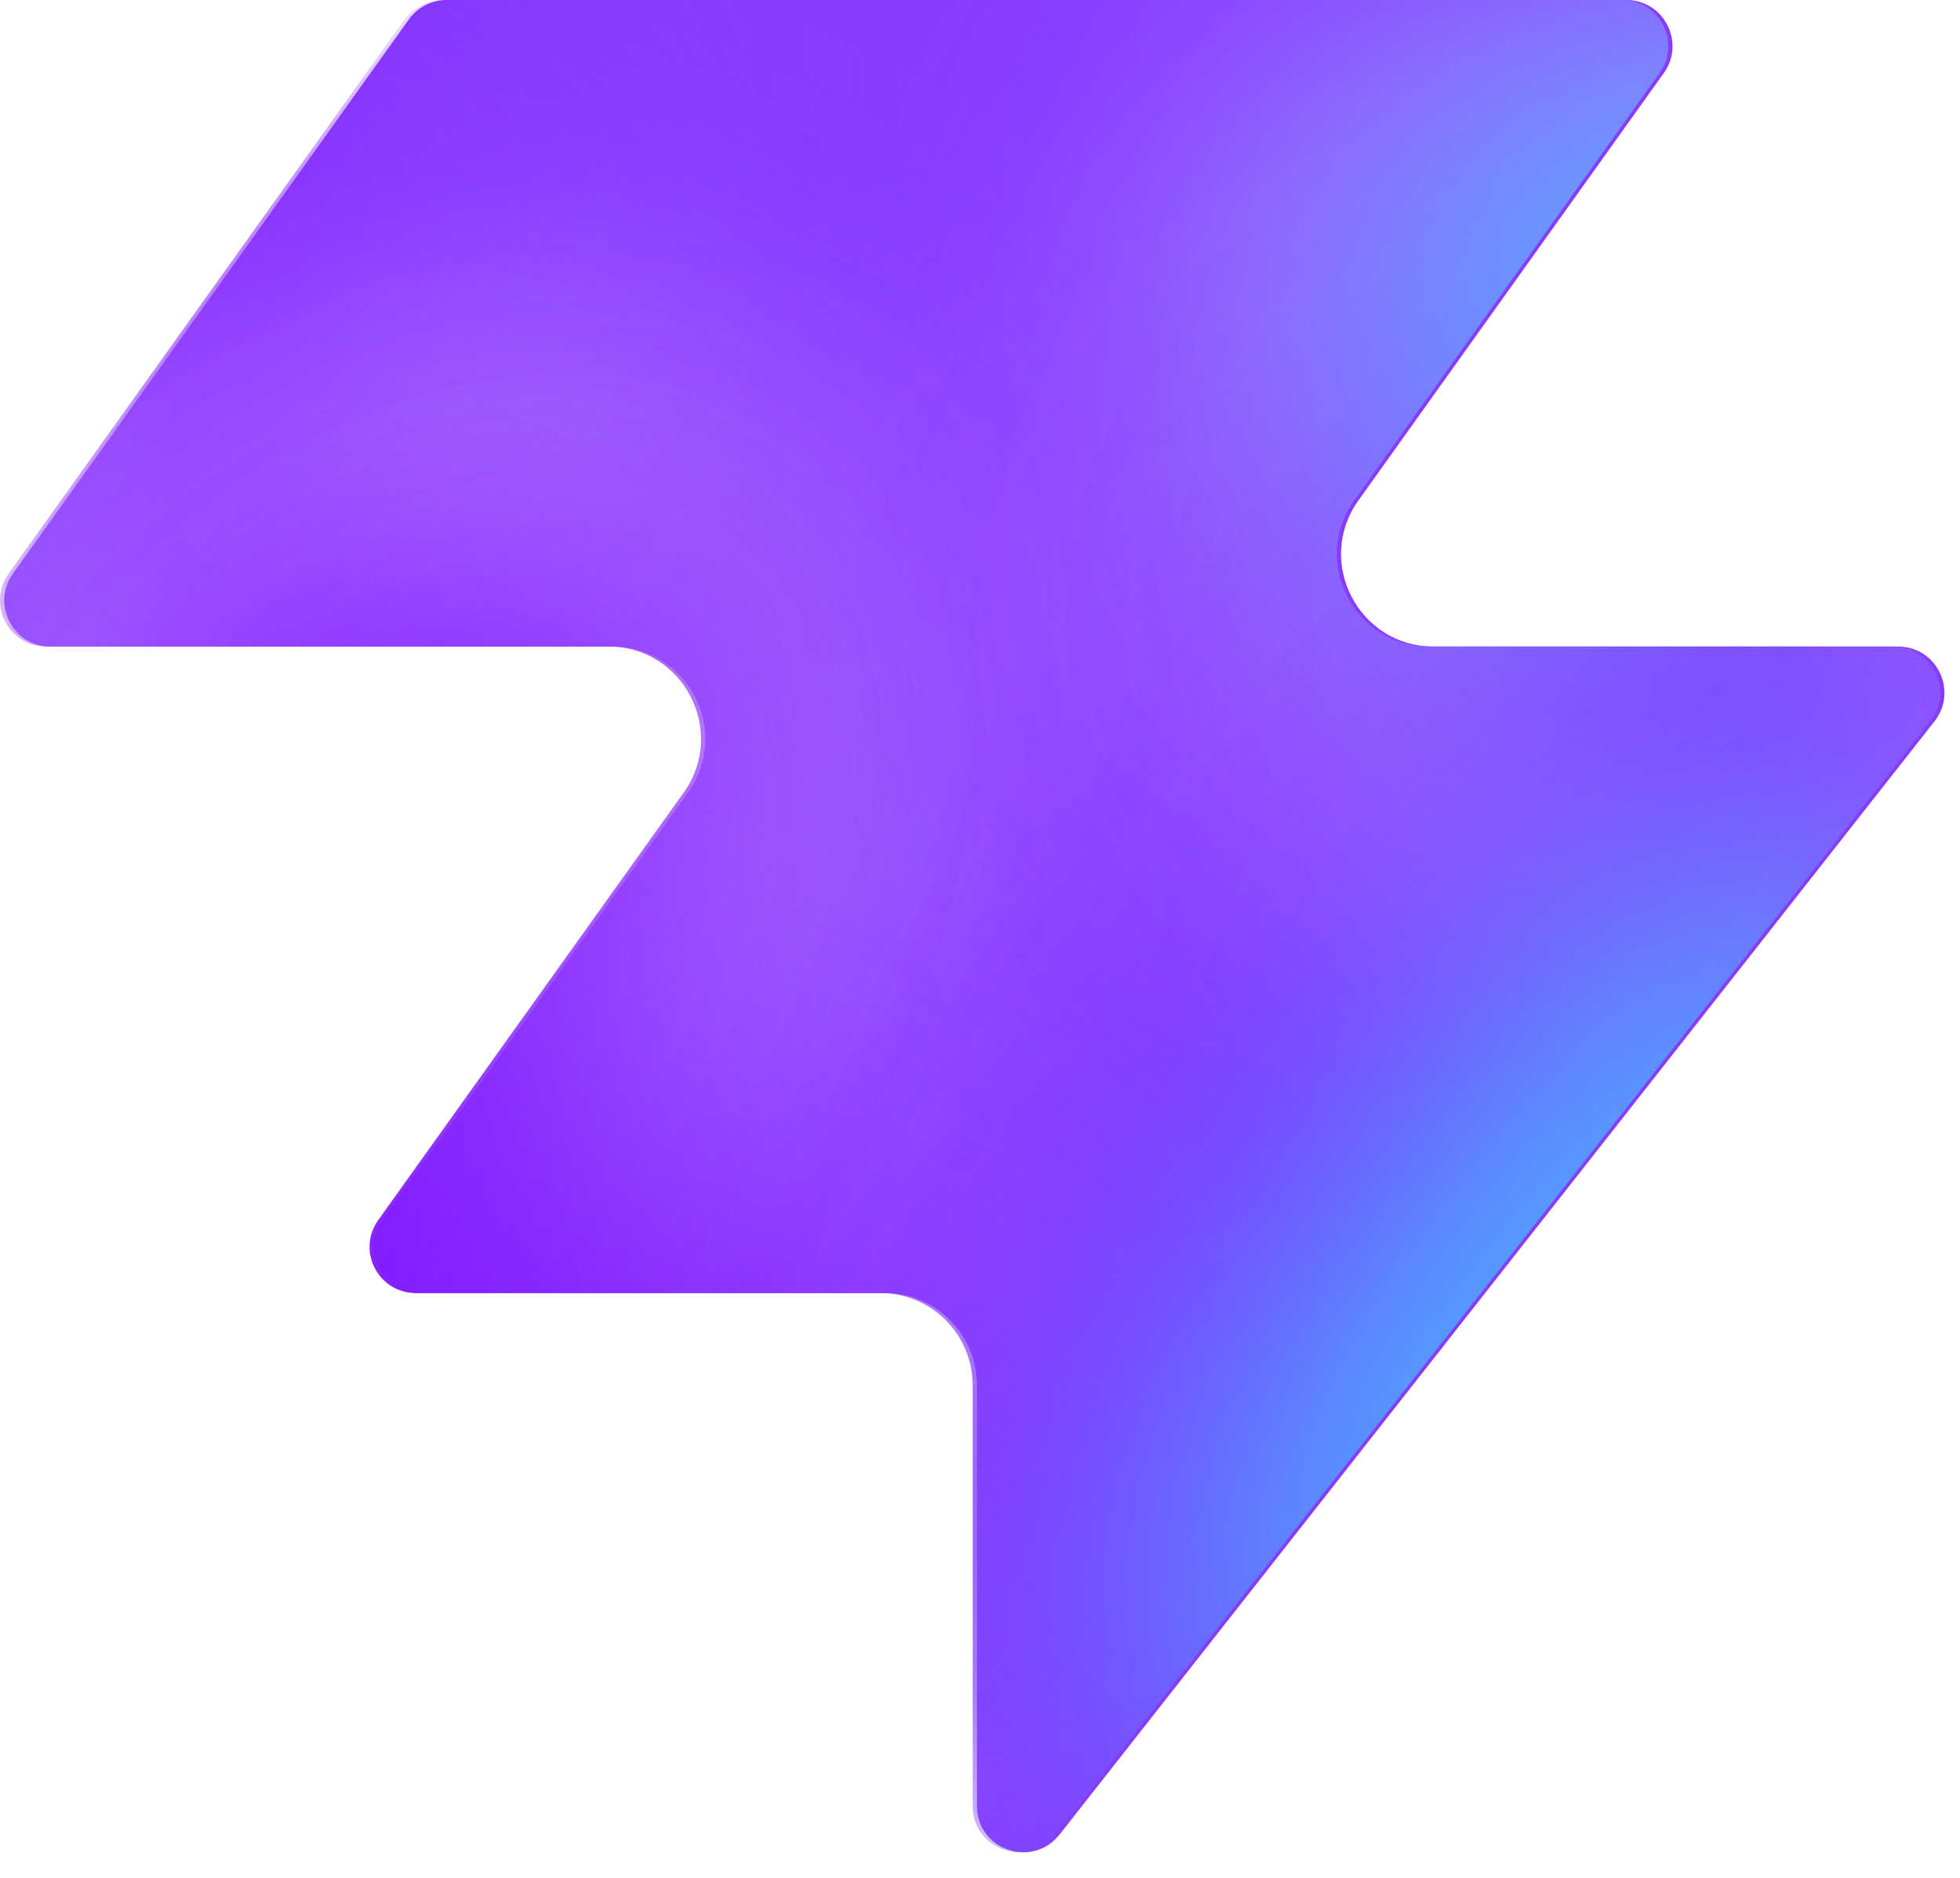
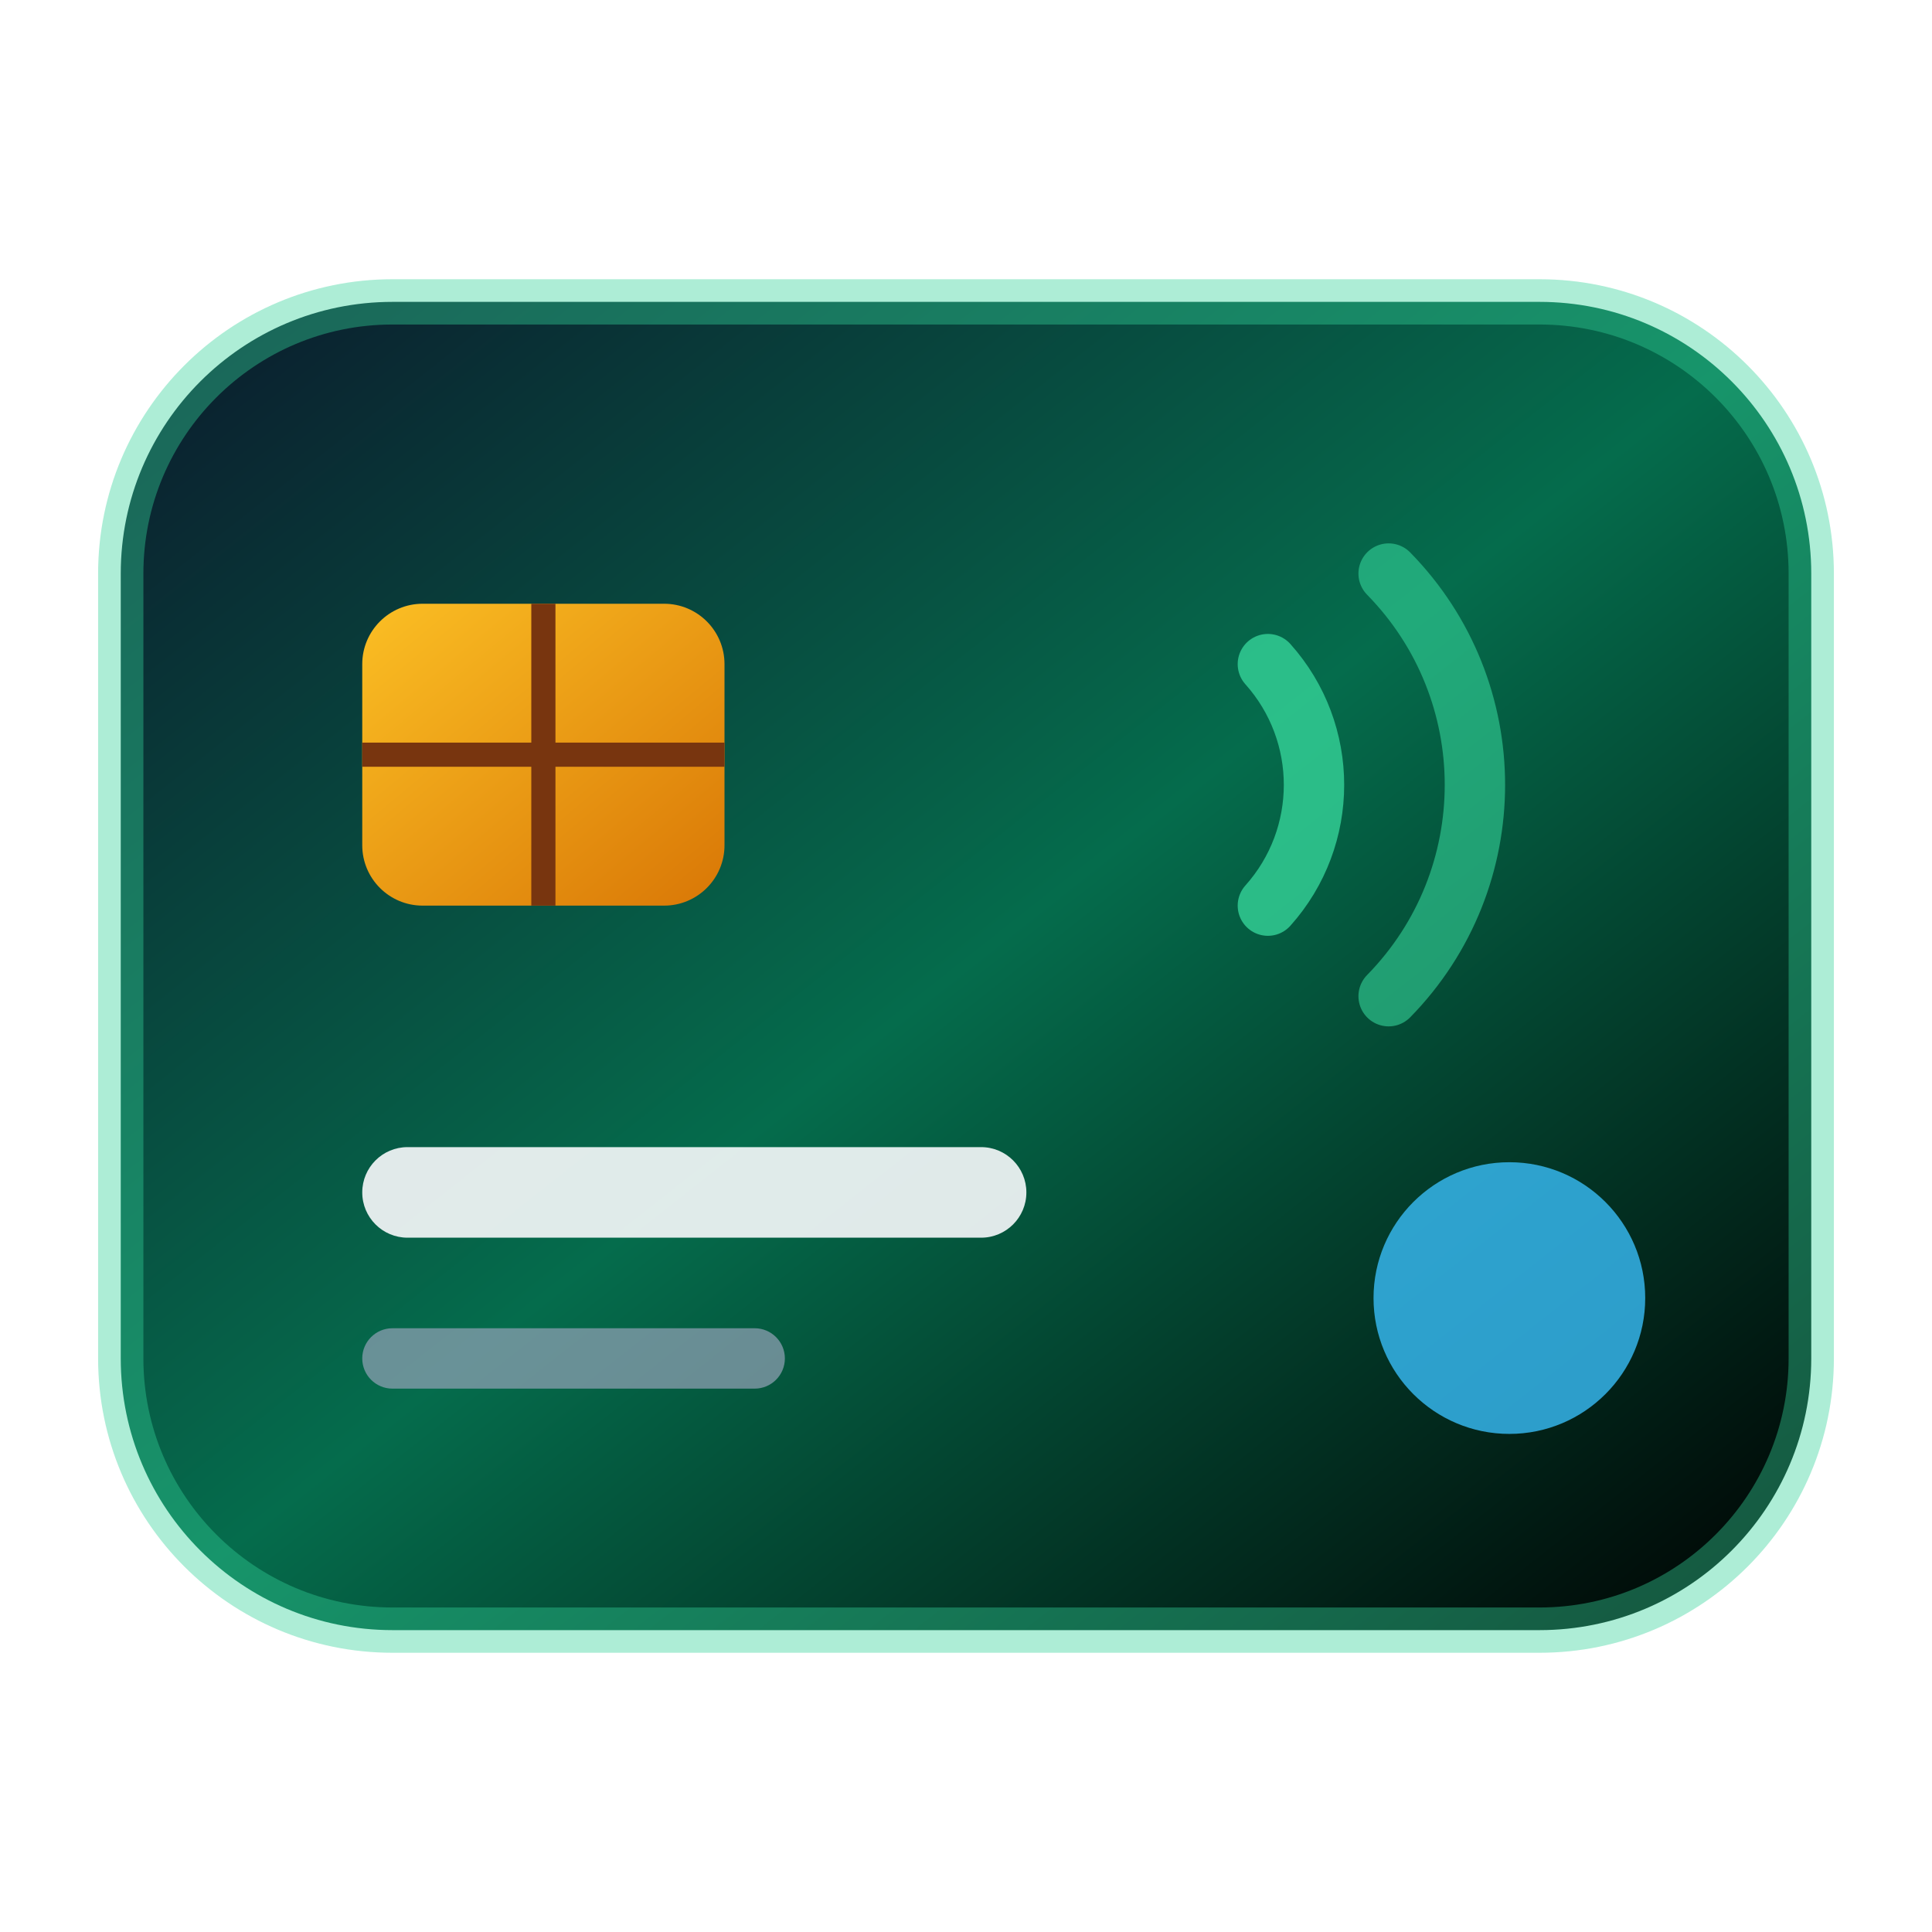
- <svg xmlns="http://www.w3.org/2000/svg" width="48" height="46" fill="none" viewBox="0 0 48 46">
-   <path fill="#863bff" d="M25.946 44.938c-.664.845-2.021.375-2.021-.698V33.937a2.26 2.26 0 0 0-2.262-2.262H10.287c-.92 0-1.456-1.04-.92-1.788l7.48-10.471c1.07-1.497 0-3.578-1.842-3.578H1.237c-.92 0-1.456-1.04-.92-1.788L10.013.474c.214-.297.556-.474.92-.474h28.894c.92 0 1.456 1.04.92 1.788l-7.48 10.471c-1.07 1.498 0 3.579 1.842 3.579h11.377c.943 0 1.473 1.088.89 1.83L25.947 44.94z" style="fill:#863bff;fill:color(display-p3 .525 .23 1);fill-opacity:1" />
-   <mask id="a" width="48" height="46" x="0" y="0" maskUnits="userSpaceOnUse" style="mask-type:alpha">
-     <path fill="#000" d="M25.842 44.938c-.664.844-2.021.375-2.021-.698V33.937a2.26 2.26 0 0 0-2.262-2.262H10.183c-.92 0-1.456-1.04-.92-1.788l7.48-10.471c1.07-1.498 0-3.579-1.842-3.579H1.133c-.92 0-1.456-1.04-.92-1.787L9.91.473c.214-.297.556-.474.92-.474h28.894c.92 0 1.456 1.04.92 1.788l-7.48 10.471c-1.07 1.498 0 3.578 1.842 3.578h11.377c.943 0 1.473 1.088.89 1.832L25.843 44.94z" style="fill:#000;fill-opacity:1" />
-   </mask>
-   <g mask="url(#a)">
-     <g filter="url(#b)">
-       <ellipse cx="5.508" cy="14.704" fill="#ede6ff" rx="5.508" ry="14.704" style="fill:#ede6ff;fill:color(display-p3 .927 .903 1);fill-opacity:1" transform="matrix(.00324 1 1 -.00324 -4.47 31.516)" />
-     </g>
-     <g filter="url(#c)">
-       <ellipse cx="10.399" cy="29.851" fill="#ede6ff" rx="10.399" ry="29.851" style="fill:#ede6ff;fill:color(display-p3 .927 .903 1);fill-opacity:1" transform="matrix(.00324 1 1 -.00324 -39.328 7.883)" />
-     </g>
-     <g filter="url(#d)">
-       <ellipse cx="5.508" cy="30.487" fill="#7e14ff" rx="5.508" ry="30.487" style="fill:#7e14ff;fill:color(display-p3 .492 .077 1);fill-opacity:1" transform="rotate(89.814 -25.913 -14.639)scale(1 -1)" />
-     </g>
-     <g filter="url(#e)">
-       <ellipse cx="5.508" cy="30.599" fill="#7e14ff" rx="5.508" ry="30.599" style="fill:#7e14ff;fill:color(display-p3 .492 .077 1);fill-opacity:1" transform="rotate(89.814 -32.644 -3.334)scale(1 -1)" />
-     </g>
-     <g filter="url(#f)">
-       <ellipse cx="5.508" cy="30.599" fill="#7e14ff" rx="5.508" ry="30.599" style="fill:#7e14ff;fill:color(display-p3 .492 .077 1);fill-opacity:1" transform="matrix(.00324 1 1 -.00324 -34.34 30.47)" />
-     </g>
-     <g filter="url(#g)">
-       <ellipse cx="14.072" cy="22.078" fill="#ede6ff" rx="14.072" ry="22.078" style="fill:#ede6ff;fill:color(display-p3 .927 .903 1);fill-opacity:1" transform="rotate(93.35 24.506 48.493)scale(-1 1)" />
-     </g>
-     <g filter="url(#h)">
-       <ellipse cx="3.47" cy="21.501" fill="#7e14ff" rx="3.47" ry="21.501" style="fill:#7e14ff;fill:color(display-p3 .492 .077 1);fill-opacity:1" transform="rotate(89.009 28.708 47.59)scale(-1 1)" />
-     </g>
-     <g filter="url(#i)">
-       <ellipse cx="3.47" cy="21.501" fill="#7e14ff" rx="3.47" ry="21.501" style="fill:#7e14ff;fill:color(display-p3 .492 .077 1);fill-opacity:1" transform="rotate(89.009 28.708 47.59)scale(-1 1)" />
-     </g>
-     <g filter="url(#j)">
-       <ellipse cx=".387" cy="8.972" fill="#7e14ff" rx="4.407" ry="29.108" style="fill:#7e14ff;fill:color(display-p3 .492 .077 1);fill-opacity:1" transform="rotate(39.51 .387 8.972)" />
-     </g>
-     <g filter="url(#k)">
-       <ellipse cx="47.523" cy="-6.092" fill="#7e14ff" rx="4.407" ry="29.108" style="fill:#7e14ff;fill:color(display-p3 .492 .077 1);fill-opacity:1" transform="rotate(37.892 47.523 -6.092)" />
-     </g>
-     <g filter="url(#l)">
-       <ellipse cx="41.412" cy="6.333" fill="#47bfff" rx="5.971" ry="9.665" style="fill:#47bfff;fill:color(display-p3 .28 .748 1);fill-opacity:1" transform="rotate(37.892 41.412 6.333)" />
-     </g>
-     <g filter="url(#m)">
-       <ellipse cx="-1.879" cy="38.332" fill="#7e14ff" rx="4.407" ry="29.108" style="fill:#7e14ff;fill:color(display-p3 .492 .077 1);fill-opacity:1" transform="rotate(37.892 -1.88 38.332)" />
-     </g>
-     <g filter="url(#n)">
-       <ellipse cx="-1.879" cy="38.332" fill="#7e14ff" rx="4.407" ry="29.108" style="fill:#7e14ff;fill:color(display-p3 .492 .077 1);fill-opacity:1" transform="rotate(37.892 -1.88 38.332)" />
-     </g>
-     <g filter="url(#o)">
-       <ellipse cx="35.651" cy="29.907" fill="#7e14ff" rx="4.407" ry="29.108" style="fill:#7e14ff;fill:color(display-p3 .492 .077 1);fill-opacity:1" transform="rotate(37.892 35.651 29.907)" />
-     </g>
-     <g filter="url(#p)">
-       <ellipse cx="38.418" cy="32.4" fill="#47bfff" rx="5.971" ry="15.297" style="fill:#47bfff;fill:color(display-p3 .28 .748 1);fill-opacity:1" transform="rotate(37.892 38.418 32.4)" />
-     </g>
-   </g>
+ <svg xmlns="http://www.w3.org/2000/svg" viewBox="0 0 64 64" width="64" height="64">
  <defs>
-     <filter id="b" width="60.045" height="41.654" x="-19.77" y="16.149" color-interpolation-filters="sRGB" filterUnits="userSpaceOnUse">
-       <feFlood flood-opacity="0" result="BackgroundImageFix" />
-       <feBlend in="SourceGraphic" in2="BackgroundImageFix" result="shape" />
-       <feGaussianBlur result="effect1_foregroundBlur_2002_17158" stdDeviation="7.659" />
-     </filter>
-     <filter id="c" width="90.34" height="51.437" x="-54.613" y="-7.533" color-interpolation-filters="sRGB" filterUnits="userSpaceOnUse">
-       <feFlood flood-opacity="0" result="BackgroundImageFix" />
-       <feBlend in="SourceGraphic" in2="BackgroundImageFix" result="shape" />
-       <feGaussianBlur result="effect1_foregroundBlur_2002_17158" stdDeviation="7.659" />
-     </filter>
-     <filter id="d" width="79.355" height="29.4" x="-49.64" y="2.03" color-interpolation-filters="sRGB" filterUnits="userSpaceOnUse">
-       <feFlood flood-opacity="0" result="BackgroundImageFix" />
-       <feBlend in="SourceGraphic" in2="BackgroundImageFix" result="shape" />
-       <feGaussianBlur result="effect1_foregroundBlur_2002_17158" stdDeviation="4.596" />
-     </filter>
-     <filter id="e" width="79.579" height="29.4" x="-45.045" y="20.029" color-interpolation-filters="sRGB" filterUnits="userSpaceOnUse">
-       <feFlood flood-opacity="0" result="BackgroundImageFix" />
-       <feBlend in="SourceGraphic" in2="BackgroundImageFix" result="shape" />
-       <feGaussianBlur result="effect1_foregroundBlur_2002_17158" stdDeviation="4.596" />
-     </filter>
-     <filter id="f" width="79.579" height="29.4" x="-43.513" y="21.178" color-interpolation-filters="sRGB" filterUnits="userSpaceOnUse">
-       <feFlood flood-opacity="0" result="BackgroundImageFix" />
-       <feBlend in="SourceGraphic" in2="BackgroundImageFix" result="shape" />
-       <feGaussianBlur result="effect1_foregroundBlur_2002_17158" stdDeviation="4.596" />
-     </filter>
-     <filter id="g" width="74.749" height="58.852" x="15.756" y="-17.901" color-interpolation-filters="sRGB" filterUnits="userSpaceOnUse">
-       <feFlood flood-opacity="0" result="BackgroundImageFix" />
-       <feBlend in="SourceGraphic" in2="BackgroundImageFix" result="shape" />
-       <feGaussianBlur result="effect1_foregroundBlur_2002_17158" stdDeviation="7.659" />
-     </filter>
-     <filter id="h" width="61.377" height="25.362" x="23.548" y="2.284" color-interpolation-filters="sRGB" filterUnits="userSpaceOnUse">
-       <feFlood flood-opacity="0" result="BackgroundImageFix" />
-       <feBlend in="SourceGraphic" in2="BackgroundImageFix" result="shape" />
-       <feGaussianBlur result="effect1_foregroundBlur_2002_17158" stdDeviation="4.596" />
-     </filter>
-     <filter id="i" width="61.377" height="25.362" x="23.548" y="2.284" color-interpolation-filters="sRGB" filterUnits="userSpaceOnUse">
-       <feFlood flood-opacity="0" result="BackgroundImageFix" />
-       <feBlend in="SourceGraphic" in2="BackgroundImageFix" result="shape" />
-       <feGaussianBlur result="effect1_foregroundBlur_2002_17158" stdDeviation="4.596" />
-     </filter>
-     <filter id="j" width="56.045" height="63.649" x="-27.636" y="-22.853" color-interpolation-filters="sRGB" filterUnits="userSpaceOnUse">
-       <feFlood flood-opacity="0" result="BackgroundImageFix" />
-       <feBlend in="SourceGraphic" in2="BackgroundImageFix" result="shape" />
-       <feGaussianBlur result="effect1_foregroundBlur_2002_17158" stdDeviation="4.596" />
-     </filter>
-     <filter id="k" width="54.814" height="64.646" x="20.116" y="-38.415" color-interpolation-filters="sRGB" filterUnits="userSpaceOnUse">
-       <feFlood flood-opacity="0" result="BackgroundImageFix" />
-       <feBlend in="SourceGraphic" in2="BackgroundImageFix" result="shape" />
-       <feGaussianBlur result="effect1_foregroundBlur_2002_17158" stdDeviation="4.596" />
-     </filter>
-     <filter id="l" width="33.541" height="35.313" x="24.641" y="-11.323" color-interpolation-filters="sRGB" filterUnits="userSpaceOnUse">
-       <feFlood flood-opacity="0" result="BackgroundImageFix" />
-       <feBlend in="SourceGraphic" in2="BackgroundImageFix" result="shape" />
-       <feGaussianBlur result="effect1_foregroundBlur_2002_17158" stdDeviation="4.596" />
-     </filter>
-     <filter id="m" width="54.814" height="64.646" x="-29.286" y="6.009" color-interpolation-filters="sRGB" filterUnits="userSpaceOnUse">
-       <feFlood flood-opacity="0" result="BackgroundImageFix" />
-       <feBlend in="SourceGraphic" in2="BackgroundImageFix" result="shape" />
-       <feGaussianBlur result="effect1_foregroundBlur_2002_17158" stdDeviation="4.596" />
-     </filter>
-     <filter id="n" width="54.814" height="64.646" x="-29.286" y="6.009" color-interpolation-filters="sRGB" filterUnits="userSpaceOnUse">
-       <feFlood flood-opacity="0" result="BackgroundImageFix" />
-       <feBlend in="SourceGraphic" in2="BackgroundImageFix" result="shape" />
-       <feGaussianBlur result="effect1_foregroundBlur_2002_17158" stdDeviation="4.596" />
-     </filter>
-     <filter id="o" width="54.814" height="64.646" x="8.244" y="-2.416" color-interpolation-filters="sRGB" filterUnits="userSpaceOnUse">
-       <feFlood flood-opacity="0" result="BackgroundImageFix" />
-       <feBlend in="SourceGraphic" in2="BackgroundImageFix" result="shape" />
-       <feGaussianBlur result="effect1_foregroundBlur_2002_17158" stdDeviation="4.596" />
-     </filter>
-     <filter id="p" width="39.409" height="43.623" x="18.713" y="10.588" color-interpolation-filters="sRGB" filterUnits="userSpaceOnUse">
-       <feFlood flood-opacity="0" result="BackgroundImageFix" />
-       <feBlend in="SourceGraphic" in2="BackgroundImageFix" result="shape" />
-       <feGaussianBlur result="effect1_foregroundBlur_2002_17158" stdDeviation="4.596" />
-     </filter>
+     <linearGradient id="bg" x1="0%" y1="0%" x2="100%" y2="100%">
+       <stop offset="0%" stop-color="#0b192c" />
+       <stop offset="50%" stop-color="#056c4c" />
+       <stop offset="100%" stop-color="#000000" />
+     </linearGradient>
+     <linearGradient id="gold" x1="0%" y1="0%" x2="100%" y2="100%">
+       <stop offset="0%" stop-color="#fbbf24" />
+       <stop offset="100%" stop-color="#d97706" />
+     </linearGradient>
  </defs>
+   <rect x="4" y="10" width="56" height="44" rx="9" fill="url(#bg)" stroke="#34d399" stroke-width="1.5" stroke-opacity="0.4" />
+   <path d="M42 22a6 6 0 0 1 0 8" stroke="#34d399" stroke-width="2" stroke-linecap="round" fill="none" opacity="0.8" />
+   <path d="M46 19a10 10 0 0 1 0 14" stroke="#34d399" stroke-width="2" stroke-linecap="round" fill="none" opacity="0.6" />
+   <rect x="12" y="20" width="12" height="10" rx="2" fill="url(#gold)" />
+   <line x1="12" y1="25" x2="24" y2="25" stroke="#78350f" stroke-width="0.8" />
+   <line x1="18" y1="20" x2="18" y2="30" stroke="#78350f" stroke-width="0.8" />
+   <rect x="12" y="38" width="22" height="3" rx="1.5" fill="#f8fafc" opacity="0.9" />
+   <rect x="12" y="44" width="14" height="2" rx="1" fill="#94a3b8" opacity="0.7" />
+   <circle cx="50" cy="43" r="4.5" fill="#38bdf8" opacity="0.8" />
</svg>
